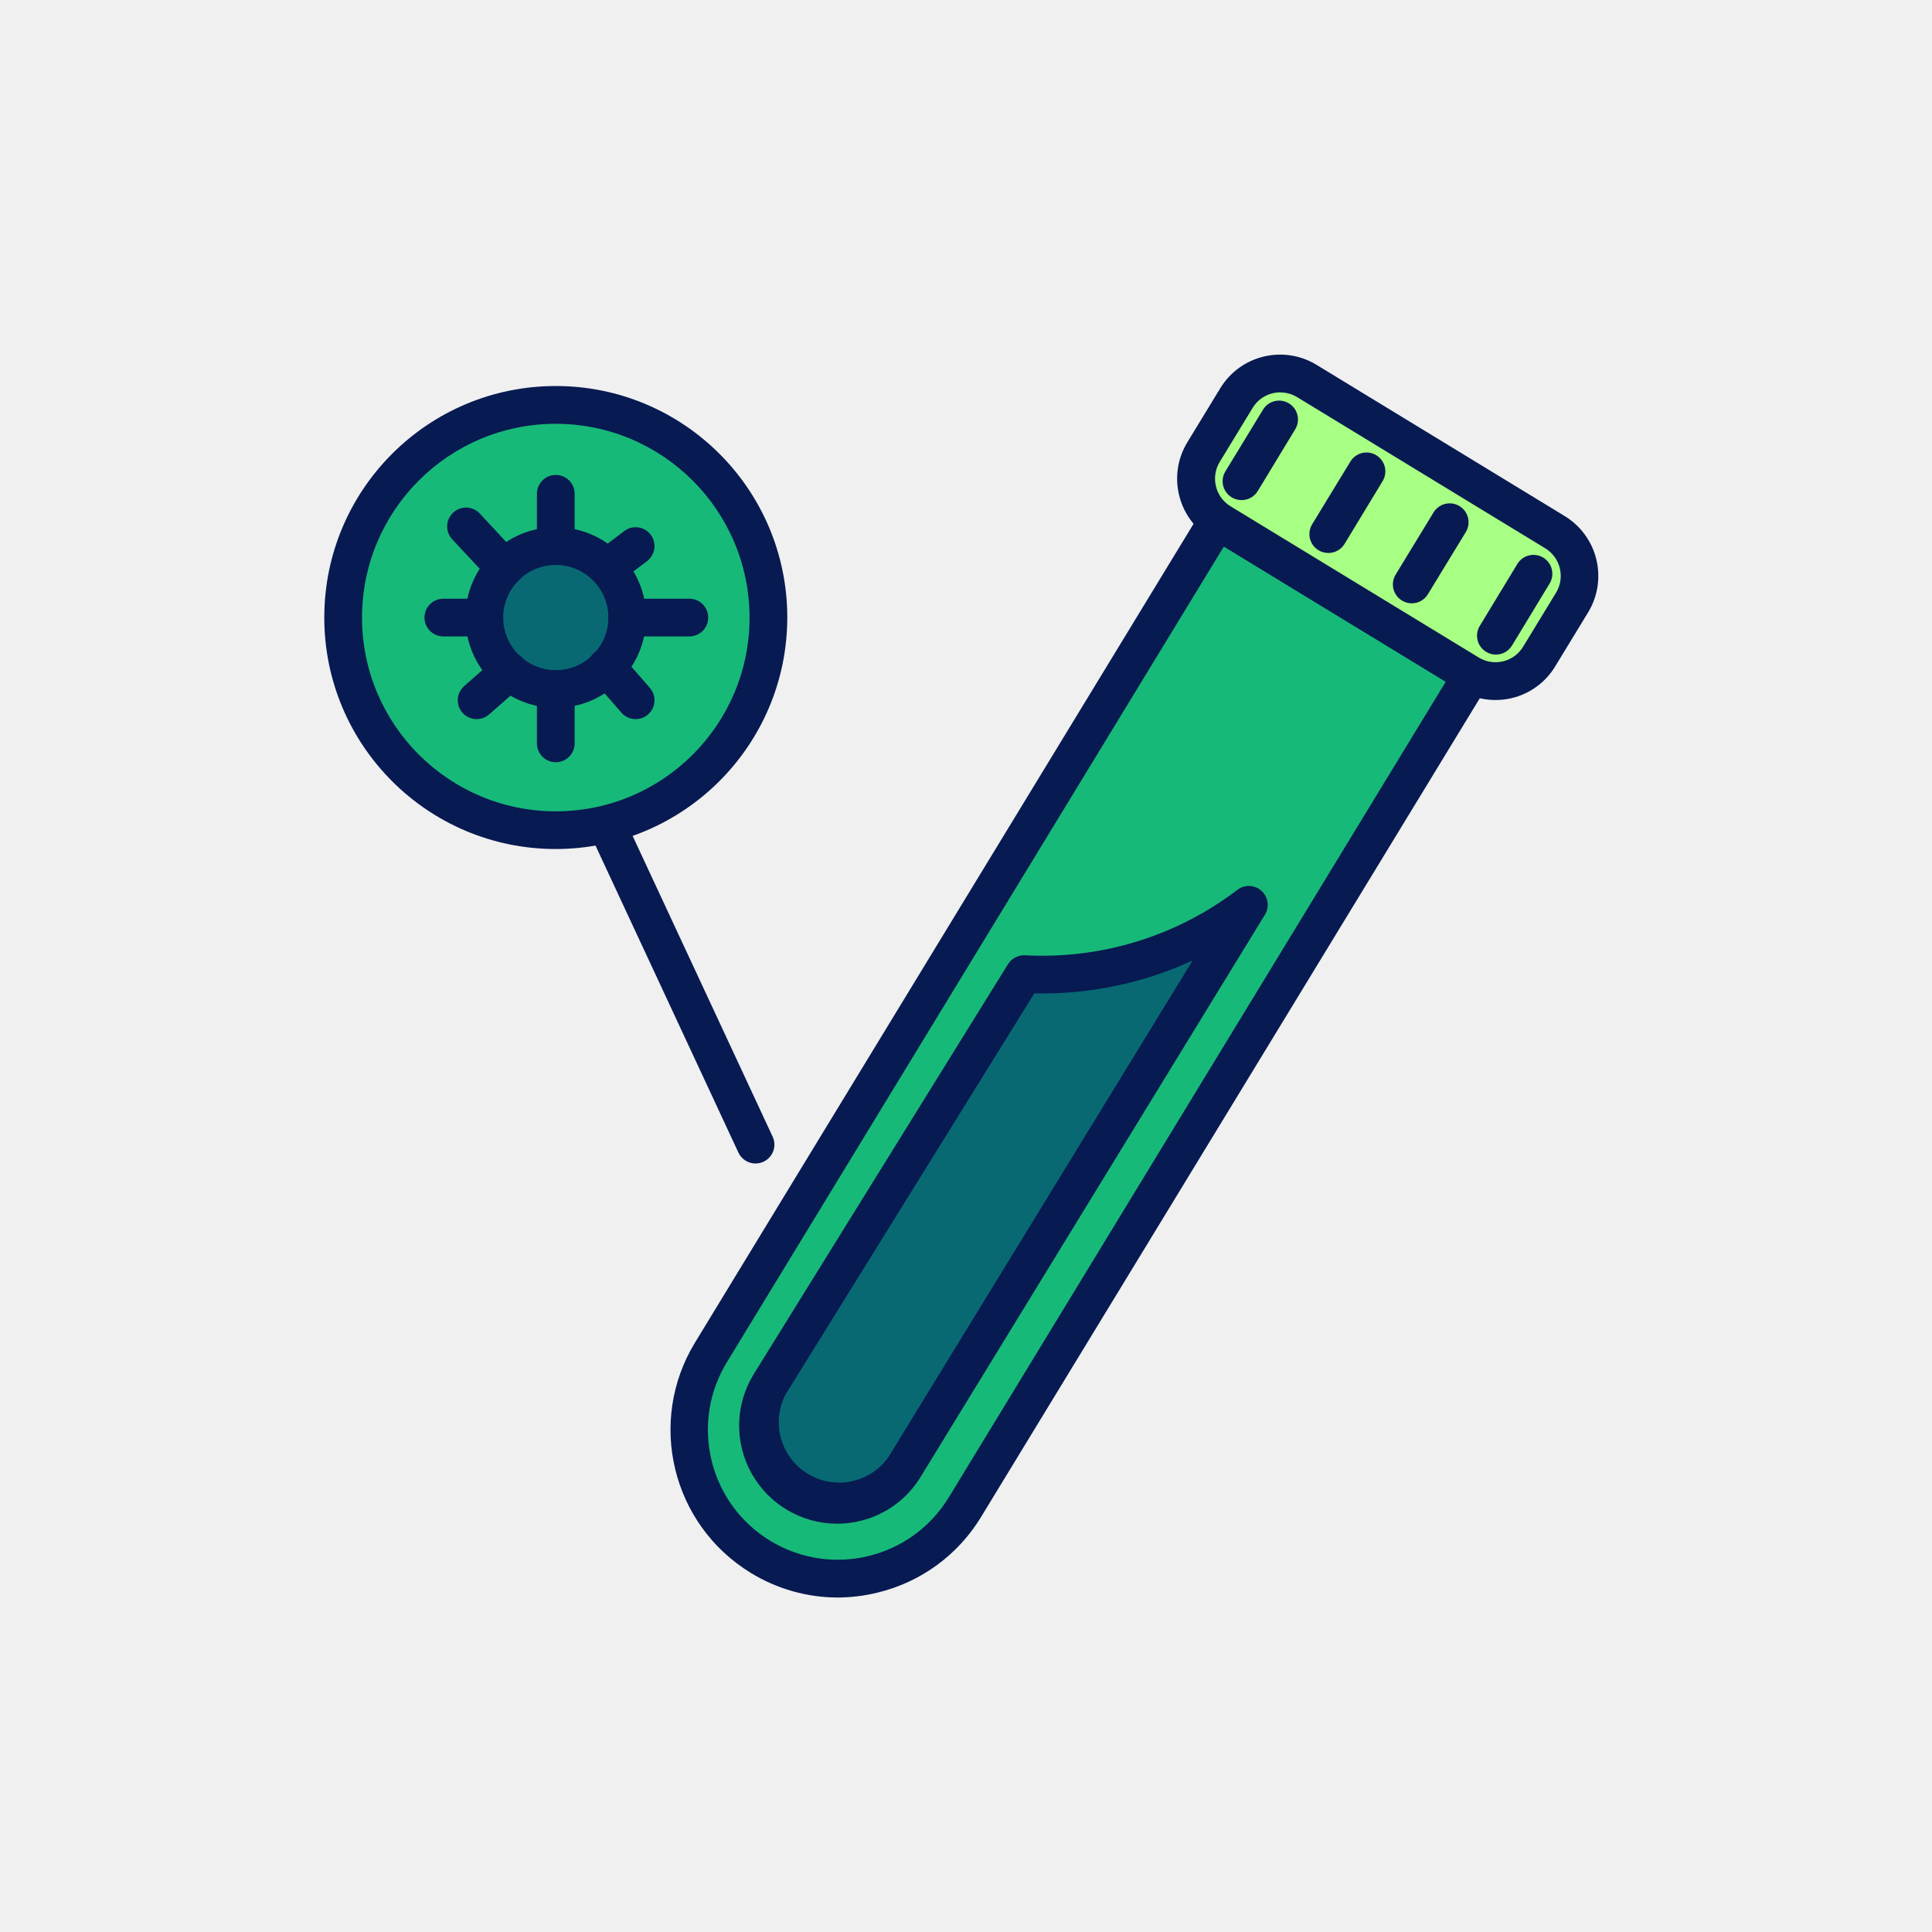
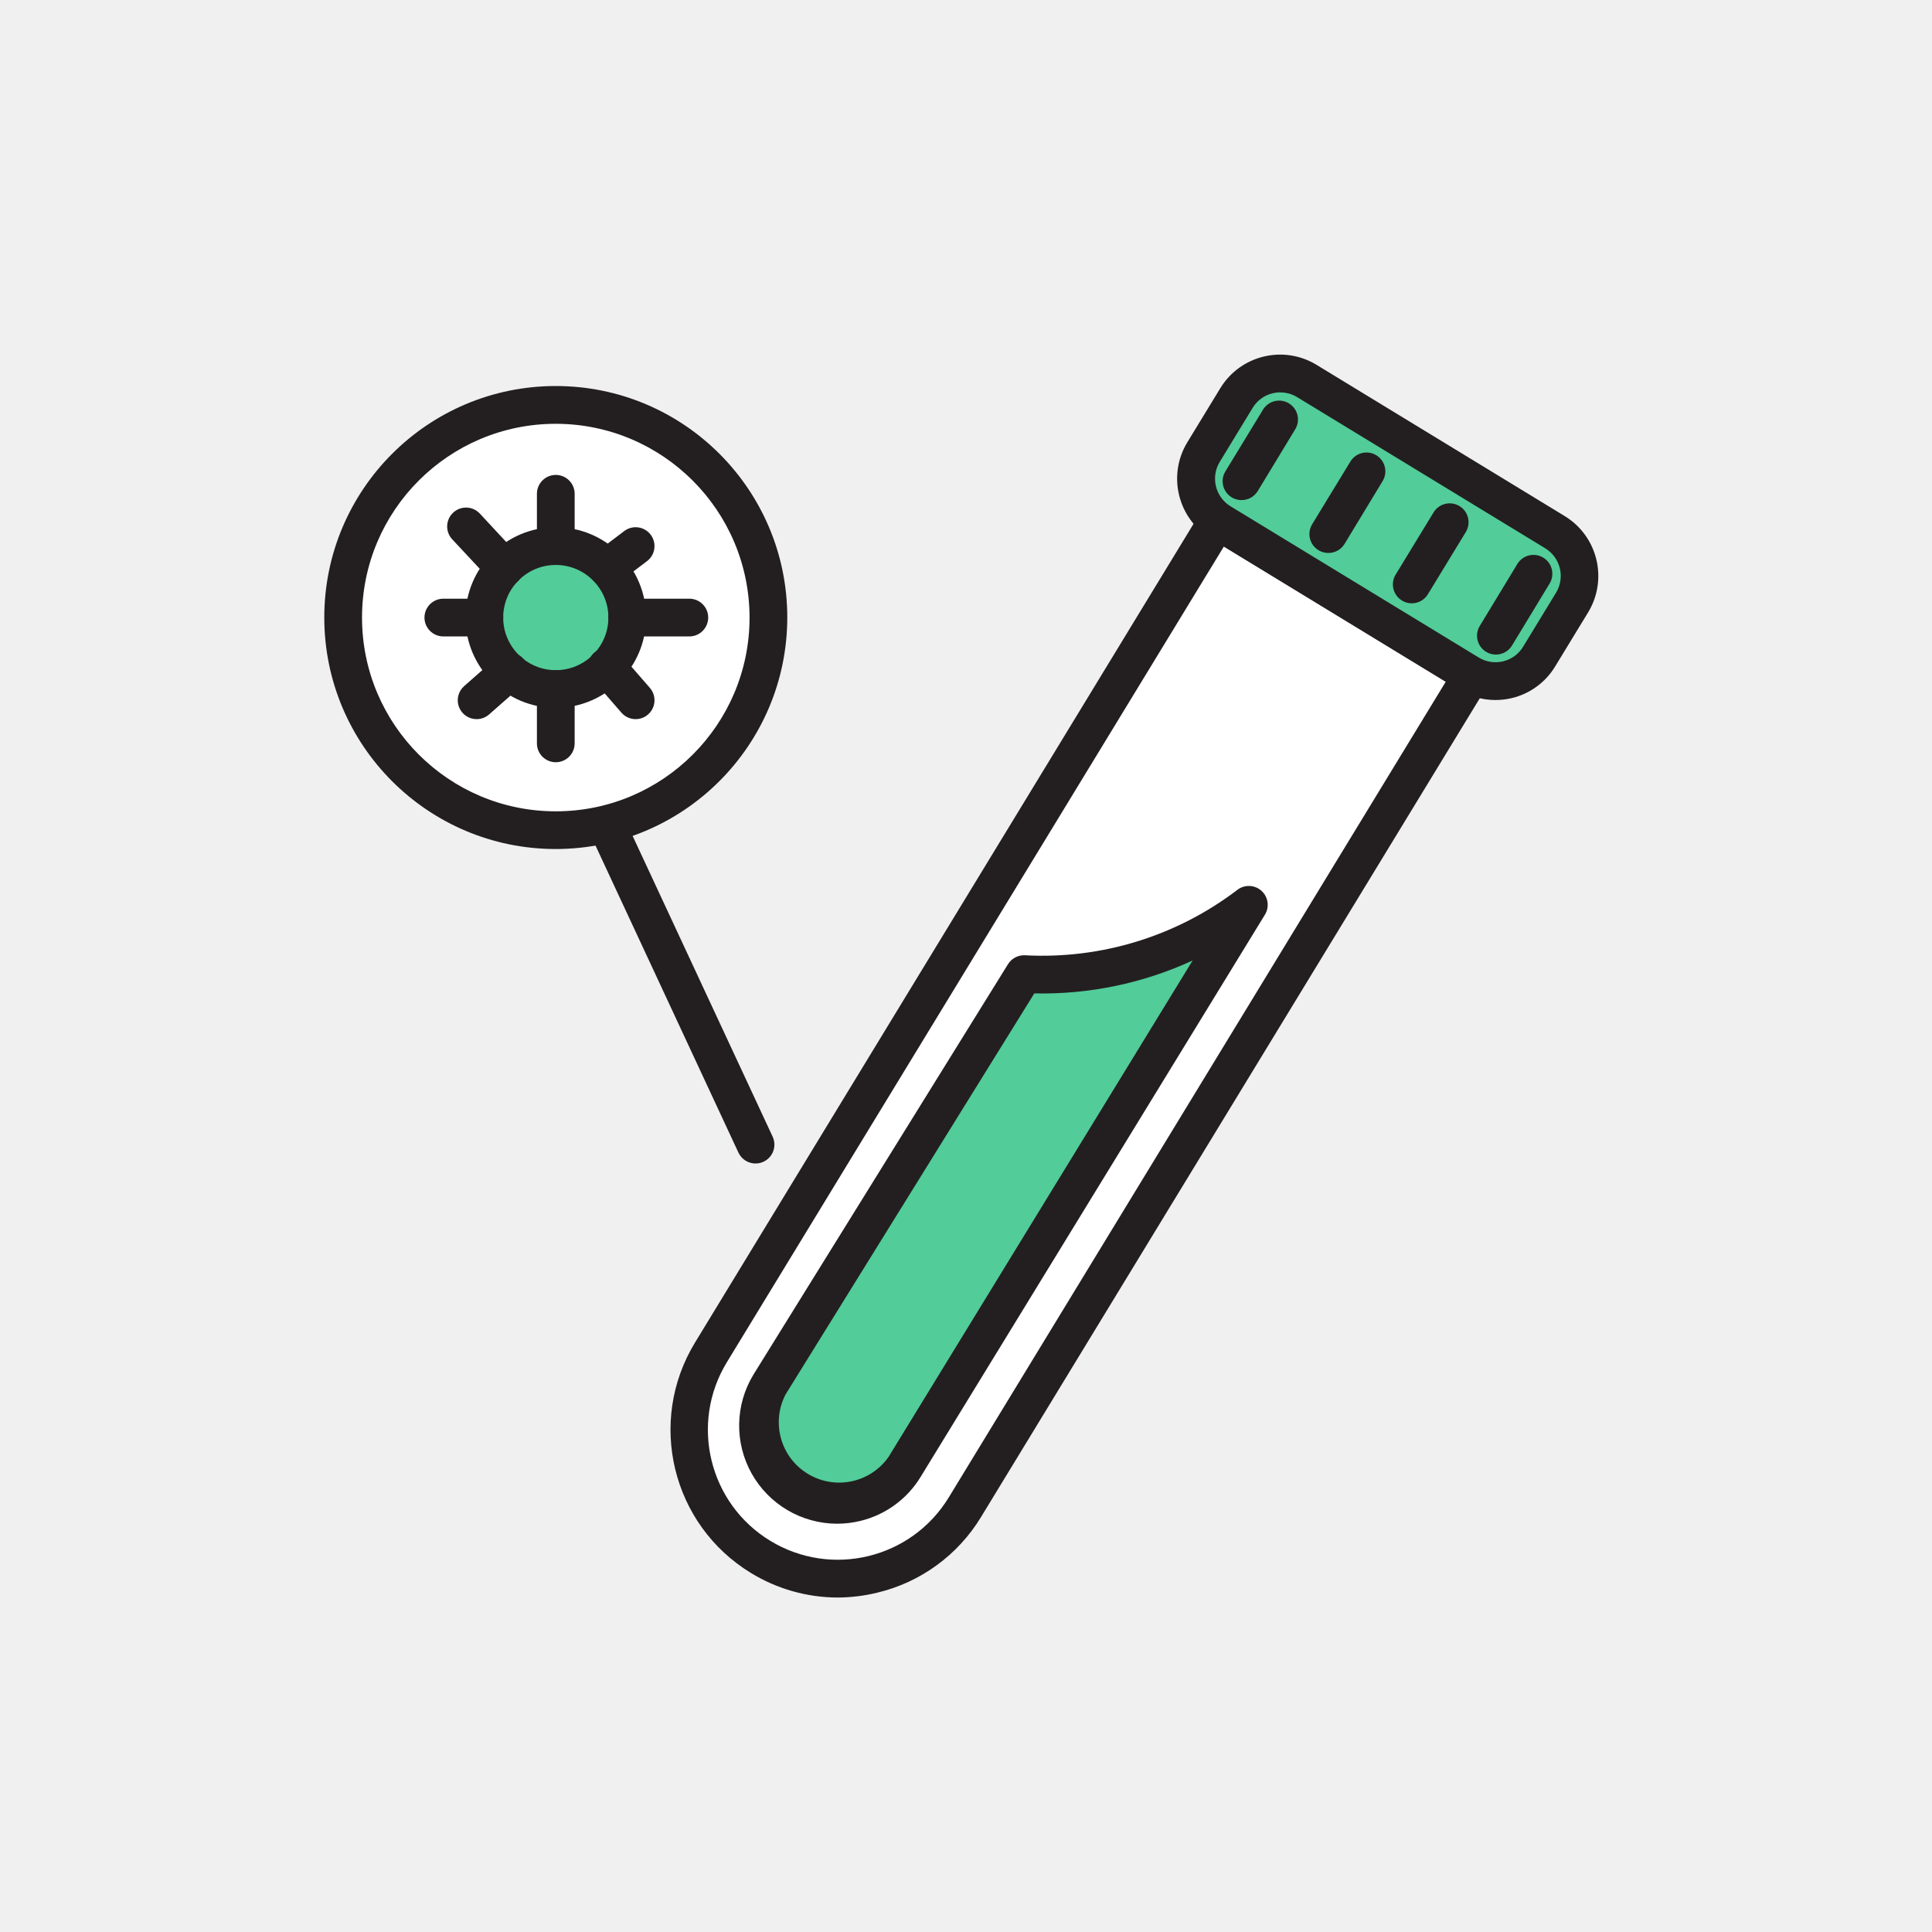
- <svg xmlns="http://www.w3.org/2000/svg" id="SvgjsSvg1087" width="288" height="288" version="1.1">
-   <defs id="SvgjsDefs1088" />
-   <g id="SvgjsG1089" transform="matrix(1,0,0,1,0,0)">
+ <svg xmlns="http://www.w3.org/2000/svg" id="SvgjsSvg1112" width="288" height="288" version="1.1">
+   <defs id="SvgjsDefs1113" />
+   <g id="SvgjsG1114" transform="matrix(1,0,0,1,0,0)">
    <svg viewBox="0 0 512 512" width="288" height="288">
-       <path fill="#17b978" d="M239.5,136.75h78.85a0,0,0,0,1,0,0V394.89a39.43,39.43,0,0,1-39.43,39.43h0a39.43,39.43,0,0,1-39.43-39.43V136.75a0,0,0,0,1,0,0Z" transform="rotate(31.35 278.963 285.59)" class="colorfff svgShape" />
-       <path fill="#071a52" d="M222,423.36a44.15,44.15,0,0,1-23-6.51h0a44.43,44.43,0,0,1-14.82-61.05L318.41,135.36a5,5,0,0,1,6.87-1.67l67.34,41a5,5,0,0,1,1.66,6.87L260,402a44.14,44.14,0,0,1-27.46,20.06A44.84,44.84,0,0,1,222,423.36ZM324.34,144.83,192.63,361a34.43,34.43,0,0,0,11.48,47.32h0a34.44,34.44,0,0,0,47.32-11.49L383.14,180.66Z" class="color231f20 svgShape" />
-       <rect width="104.15" height="43.89" x="315.69" y="117.79" fill="#a7ff83" rx="13.56" ry="13.56" transform="rotate(31.35 367.807 139.779)" class="color71ffdd svgShape" />
-       <path fill="#071a52" d="M396.26,185.51a18.52,18.52,0,0,1-9.63-2.72l-65.78-40.08a18.58,18.58,0,0,1-6.19-25.51l8.73-14.32a18.56,18.56,0,0,1,25.51-6.19l65.77,40.08a18.59,18.59,0,0,1,6.2,25.51l-8.73,14.32A18.45,18.45,0,0,1,400.67,185,18.92,18.92,0,0,1,396.26,185.51Zm-57-81.54a8.81,8.81,0,0,0-2,.25,8.51,8.51,0,0,0-5.29,3.86l-8.73,14.33a8.57,8.57,0,0,0,2.86,11.76l65.78,40.08h0a8.55,8.55,0,0,0,11.76-2.86l8.73-14.32a8.57,8.57,0,0,0-2.86-11.76l-65.78-40.08A8.48,8.48,0,0,0,339.25,104Z" class="color231f20 svgShape" />
-       <path fill="#071a52" d="M329 132.53a5 5 0 0 1-4.26-7.61l10.05-16.49a5 5 0 0 1 8.53 5.21l-10 16.49A5 5 0 0 1 329 132.53zM352 146.54a5 5 0 0 1-4.26-7.61l10.05-16.49a5 5 0 1 1 8.53 5.21l-10 16.49A5 5 0 0 1 352 146.54zM374.12 159.89a4.93 4.93 0 0 1-2.59-.74 5 5 0 0 1-1.67-6.87l10.05-16.49a5 5 0 1 1 8.54 5.21L378.4 157.49A5 5 0 0 1 374.12 159.89zM396.42 173.47a4.92 4.92 0 0 1-2.59-.73 5 5 0 0 1-1.67-6.87l10-16.49a5 5 0 0 1 8.54 5.2L400.7 171.07A5 5 0 0 1 396.42 173.47z" class="color231f20 svgShape" />
-       <path fill="#086972" d="M271.38,258.15,203.92,366.93a21,21,0,0,0,35.8,21.81l91.24-149a90.38,90.38,0,0,1-59.58,18.36Z" class="colorff6477 svgShape" />
-       <path fill="#071a52" d="M221.77,403.8a26,26,0,0,1-22.12-39.48l67.48-108.8a5,5,0,0,1,4.51-2.36,85.29,85.29,0,0,0,56.3-17.36,5,5,0,0,1,7.28,6.6L244,391.35a25.8,25.8,0,0,1-16,11.71A26.42,26.42,0,0,1,221.77,403.8ZM274.1,263.26l-65.93,106.3a16,16,0,0,0,27.28,16.58l80.61-131.6a95.24,95.24,0,0,1-42,8.72Z" class="color231f20 svgShape" />
-       <circle cx="147.29" cy="163.66" r="56.35" fill="#17b978" class="colorfff svgShape" />
-       <path fill="#071a52" d="M147.29,225a61.35,61.35,0,1,1,61.35-61.34A61.42,61.42,0,0,1,147.29,225Zm0-112.69a51.35,51.35,0,1,0,51.35,51.35A51.41,51.41,0,0,0,147.29,112.31Z" class="color231f20 svgShape" />
-       <path fill="#071a52" d="M200.23,308.34a5,5,0,0,1-4.54-2.89l-38.35-82.39a5,5,0,1,1,9.06-4.22l38.36,82.39a5,5,0,0,1-4.53,7.11Z" class="color231f20 svgShape" />
-       <circle cx="147.29" cy="163.66" r="18.94" fill="#086972" class="colorff6477 svgShape" />
-       <path fill="#071a52" d="M147.29,187.59a23.94,23.94,0,1,1,23.94-23.93A24,24,0,0,1,147.29,187.59Zm0-37.87a13.94,13.94,0,1,0,13.94,13.94A13.95,13.95,0,0,0,147.29,149.72Z" class="color231f20 svgShape" />
-       <path fill="#071a52" d="M147.29 149.72a5 5 0 0 1-5-5V130.86a5 5 0 1 1 10 0v13.86A5 5 0 0 1 147.29 149.72zM182.68 168.66H166.23a5 5 0 0 1 0-10h16.45a5 5 0 0 1 0 10zM147.29 202a5 5 0 0 1-5-5V182.59a5 5 0 0 1 10 0V197A5 5 0 0 1 147.29 202zM128.36 168.66H117.49a5 5 0 1 1 0-10h10.87a5 5 0 0 1 0 10z" class="color231f20 svgShape" />
+       <path fill="#ffffff" d="M239.5,136.75h78.85a0,0,0,0,1,0,0V394.89a39.43,39.43,0,0,1-39.43,39.43h0a39.43,39.43,0,0,1-39.43-39.43V136.75a0,0,0,0,1,0,0Z" transform="rotate(31.35 278.963 285.59)" class="colorfff svgShape" />
+       <path fill="#231f20" d="M222,423.36a44.15,44.15,0,0,1-23-6.51h0a44.43,44.43,0,0,1-14.82-61.05L318.41,135.36a5,5,0,0,1,6.87-1.67l67.34,41a5,5,0,0,1,1.66,6.87L260,402a44.14,44.14,0,0,1-27.46,20.06A44.84,44.84,0,0,1,222,423.36ZM324.34,144.83,192.63,361a34.43,34.43,0,0,0,11.48,47.32h0a34.44,34.44,0,0,0,47.32-11.49L383.14,180.66Z" class="color231f20 svgShape" />
+       <rect width="104.15" height="43.89" x="315.69" y="117.79" fill="#52cc99" rx="13.56" ry="13.56" transform="rotate(31.35 367.807 139.779)" class="color71ffdd svgShape" />
+       <path fill="#231f20" d="M396.26,185.51a18.52,18.52,0,0,1-9.63-2.72l-65.78-40.08a18.58,18.58,0,0,1-6.19-25.51l8.73-14.32a18.56,18.56,0,0,1,25.51-6.19l65.77,40.08a18.59,18.59,0,0,1,6.2,25.51l-8.73,14.32A18.45,18.45,0,0,1,400.67,185,18.92,18.92,0,0,1,396.26,185.51Zm-57-81.54a8.81,8.81,0,0,0-2,.25,8.51,8.51,0,0,0-5.29,3.86l-8.73,14.33a8.57,8.57,0,0,0,2.86,11.76l65.78,40.08h0a8.55,8.55,0,0,0,11.76-2.86l8.73-14.32a8.57,8.57,0,0,0-2.86-11.76l-65.78-40.08A8.48,8.48,0,0,0,339.25,104Z" class="color231f20 svgShape" />
+       <path fill="#231f20" d="M329 132.53a5 5 0 0 1-4.26-7.61l10.05-16.49a5 5 0 0 1 8.53 5.21l-10 16.49A5 5 0 0 1 329 132.53zM352 146.54a5 5 0 0 1-4.26-7.61l10.05-16.49a5 5 0 1 1 8.53 5.21l-10 16.49A5 5 0 0 1 352 146.54zM374.12 159.89a4.93 4.93 0 0 1-2.59-.74 5 5 0 0 1-1.67-6.87l10.05-16.49a5 5 0 1 1 8.54 5.21L378.4 157.49A5 5 0 0 1 374.12 159.89zM396.42 173.47a4.92 4.92 0 0 1-2.59-.73 5 5 0 0 1-1.67-6.87l10-16.49a5 5 0 0 1 8.54 5.2L400.7 171.07A5 5 0 0 1 396.42 173.47z" class="color231f20 svgShape" />
+       <path fill="#52cc99" d="M271.38,258.15,203.92,366.93a21,21,0,0,0,35.8,21.81l91.24-149a90.38,90.38,0,0,1-59.58,18.36Z" class="colorff6477 svgShape" />
+       <path fill="#231f20" d="M221.77,403.8a26,26,0,0,1-22.12-39.48l67.48-108.8a5,5,0,0,1,4.51-2.36,85.29,85.29,0,0,0,56.3-17.36,5,5,0,0,1,7.28,6.6L244,391.35a25.8,25.8,0,0,1-16,11.71A26.42,26.42,0,0,1,221.77,403.8ZM274.1,263.26l-65.93,106.3a16,16,0,0,0,27.28,16.58l80.61-131.6a95.24,95.24,0,0,1-42,8.72Z" class="color231f20 svgShape" />
+       <circle cx="147.29" cy="163.66" r="56.35" fill="#ffffff" class="colorfff svgShape" />
+       <path fill="#231f20" d="M147.29,225a61.35,61.35,0,1,1,61.35-61.34A61.42,61.42,0,0,1,147.29,225Zm0-112.69a51.35,51.35,0,1,0,51.35,51.35A51.41,51.41,0,0,0,147.29,112.31Z" class="color231f20 svgShape" />
+       <path fill="#231f20" d="M200.23,308.34a5,5,0,0,1-4.54-2.89l-38.35-82.39a5,5,0,1,1,9.06-4.22l38.36,82.39a5,5,0,0,1-4.53,7.11Z" class="color231f20 svgShape" />
+       <circle cx="147.29" cy="163.66" r="18.94" fill="#52cc99" class="colorff6477 svgShape" />
+       <path fill="#231f20" d="M147.29,187.59a23.94,23.94,0,1,1,23.94-23.93A24,24,0,0,1,147.29,187.59Zm0-37.87a13.94,13.94,0,1,0,13.94,13.94A13.95,13.95,0,0,0,147.29,149.72Z" class="color231f20 svgShape" />
+       <path fill="#231f20" d="M147.29 149.72a5 5 0 0 1-5-5V130.86a5 5 0 1 1 10 0v13.86A5 5 0 0 1 147.29 149.72zM182.68 168.66H166.23a5 5 0 0 1 0-10h16.45a5 5 0 0 1 0 10zM147.29 202a5 5 0 0 1-5-5V182.59a5 5 0 0 1 10 0V197A5 5 0 0 1 147.29 202zM128.36 168.66H117.49a5 5 0 1 1 0-10h10.87a5 5 0 0 1 0 10z" class="color231f20 svgShape" />
      <line x1="123.51" x2="133.72" y1="139.51" y2="150.46" fill="#ff6477" />
-       <path fill="#071a52" d="M133.72,155.46a5,5,0,0,1-3.66-1.59l-10.21-10.94a5,5,0,0,1,7.31-6.83l10.21,11a5,5,0,0,1-3.65,8.41Z" class="color231f20 svgShape" />
+       <path fill="#231f20" d="M133.72,155.46a5,5,0,0,1-3.66-1.59l-10.21-10.94a5,5,0,0,1,7.31-6.83l10.21,11a5,5,0,0,1-3.65,8.41Z" class="color231f20 svgShape" />
      <line x1="168.45" x2="160.87" y1="144.72" y2="150.46" fill="#ff6477" />
-       <path fill="#071a52" d="M160.87,155.46a5,5,0,0,1-3-9l7.58-5.74a5,5,0,0,1,6,8l-7.58,5.74A5,5,0,0,1,160.87,155.46Z" class="color231f20 svgShape" />
+       <path fill="#231f20" d="M160.87,155.46a5,5,0,0,1-3-9l7.58-5.74a5,5,0,0,1,6,8l-7.58,5.74A5,5,0,0,1,160.87,155.46Z" class="color231f20 svgShape" />
      <line x1="168.45" x2="160.87" y1="185.58" y2="176.86" fill="#ff6477" />
-       <path fill="#071a52" d="M168.45,190.58a5,5,0,0,1-3.77-1.72l-7.58-8.72a5,5,0,1,1,7.54-6.56l7.58,8.71a5,5,0,0,1-3.77,8.29Z" class="color231f20 svgShape" />
+       <path fill="#231f20" d="M168.45,190.58a5,5,0,0,1-3.77-1.72l-7.58-8.72a5,5,0,1,1,7.54-6.56l7.58,8.71a5,5,0,0,1-3.77,8.29Z" class="color231f20 svgShape" />
      <line x1="126.31" x2="134.93" y1="185.58" y2="178" fill="#ff6477" />
-       <path fill="#071a52" d="M126.32,190.58a5,5,0,0,1-3.31-8.76l8.62-7.58a5,5,0,1,1,6.6,7.51l-8.61,7.58A5,5,0,0,1,126.32,190.58Z" class="color231f20 svgShape" />
+       <path fill="#231f20" d="M126.32,190.58a5,5,0,0,1-3.31-8.76l8.62-7.58a5,5,0,1,1,6.6,7.51l-8.61,7.58A5,5,0,0,1,126.32,190.58Z" class="color231f20 svgShape" />
    </svg>
  </g>
</svg>
